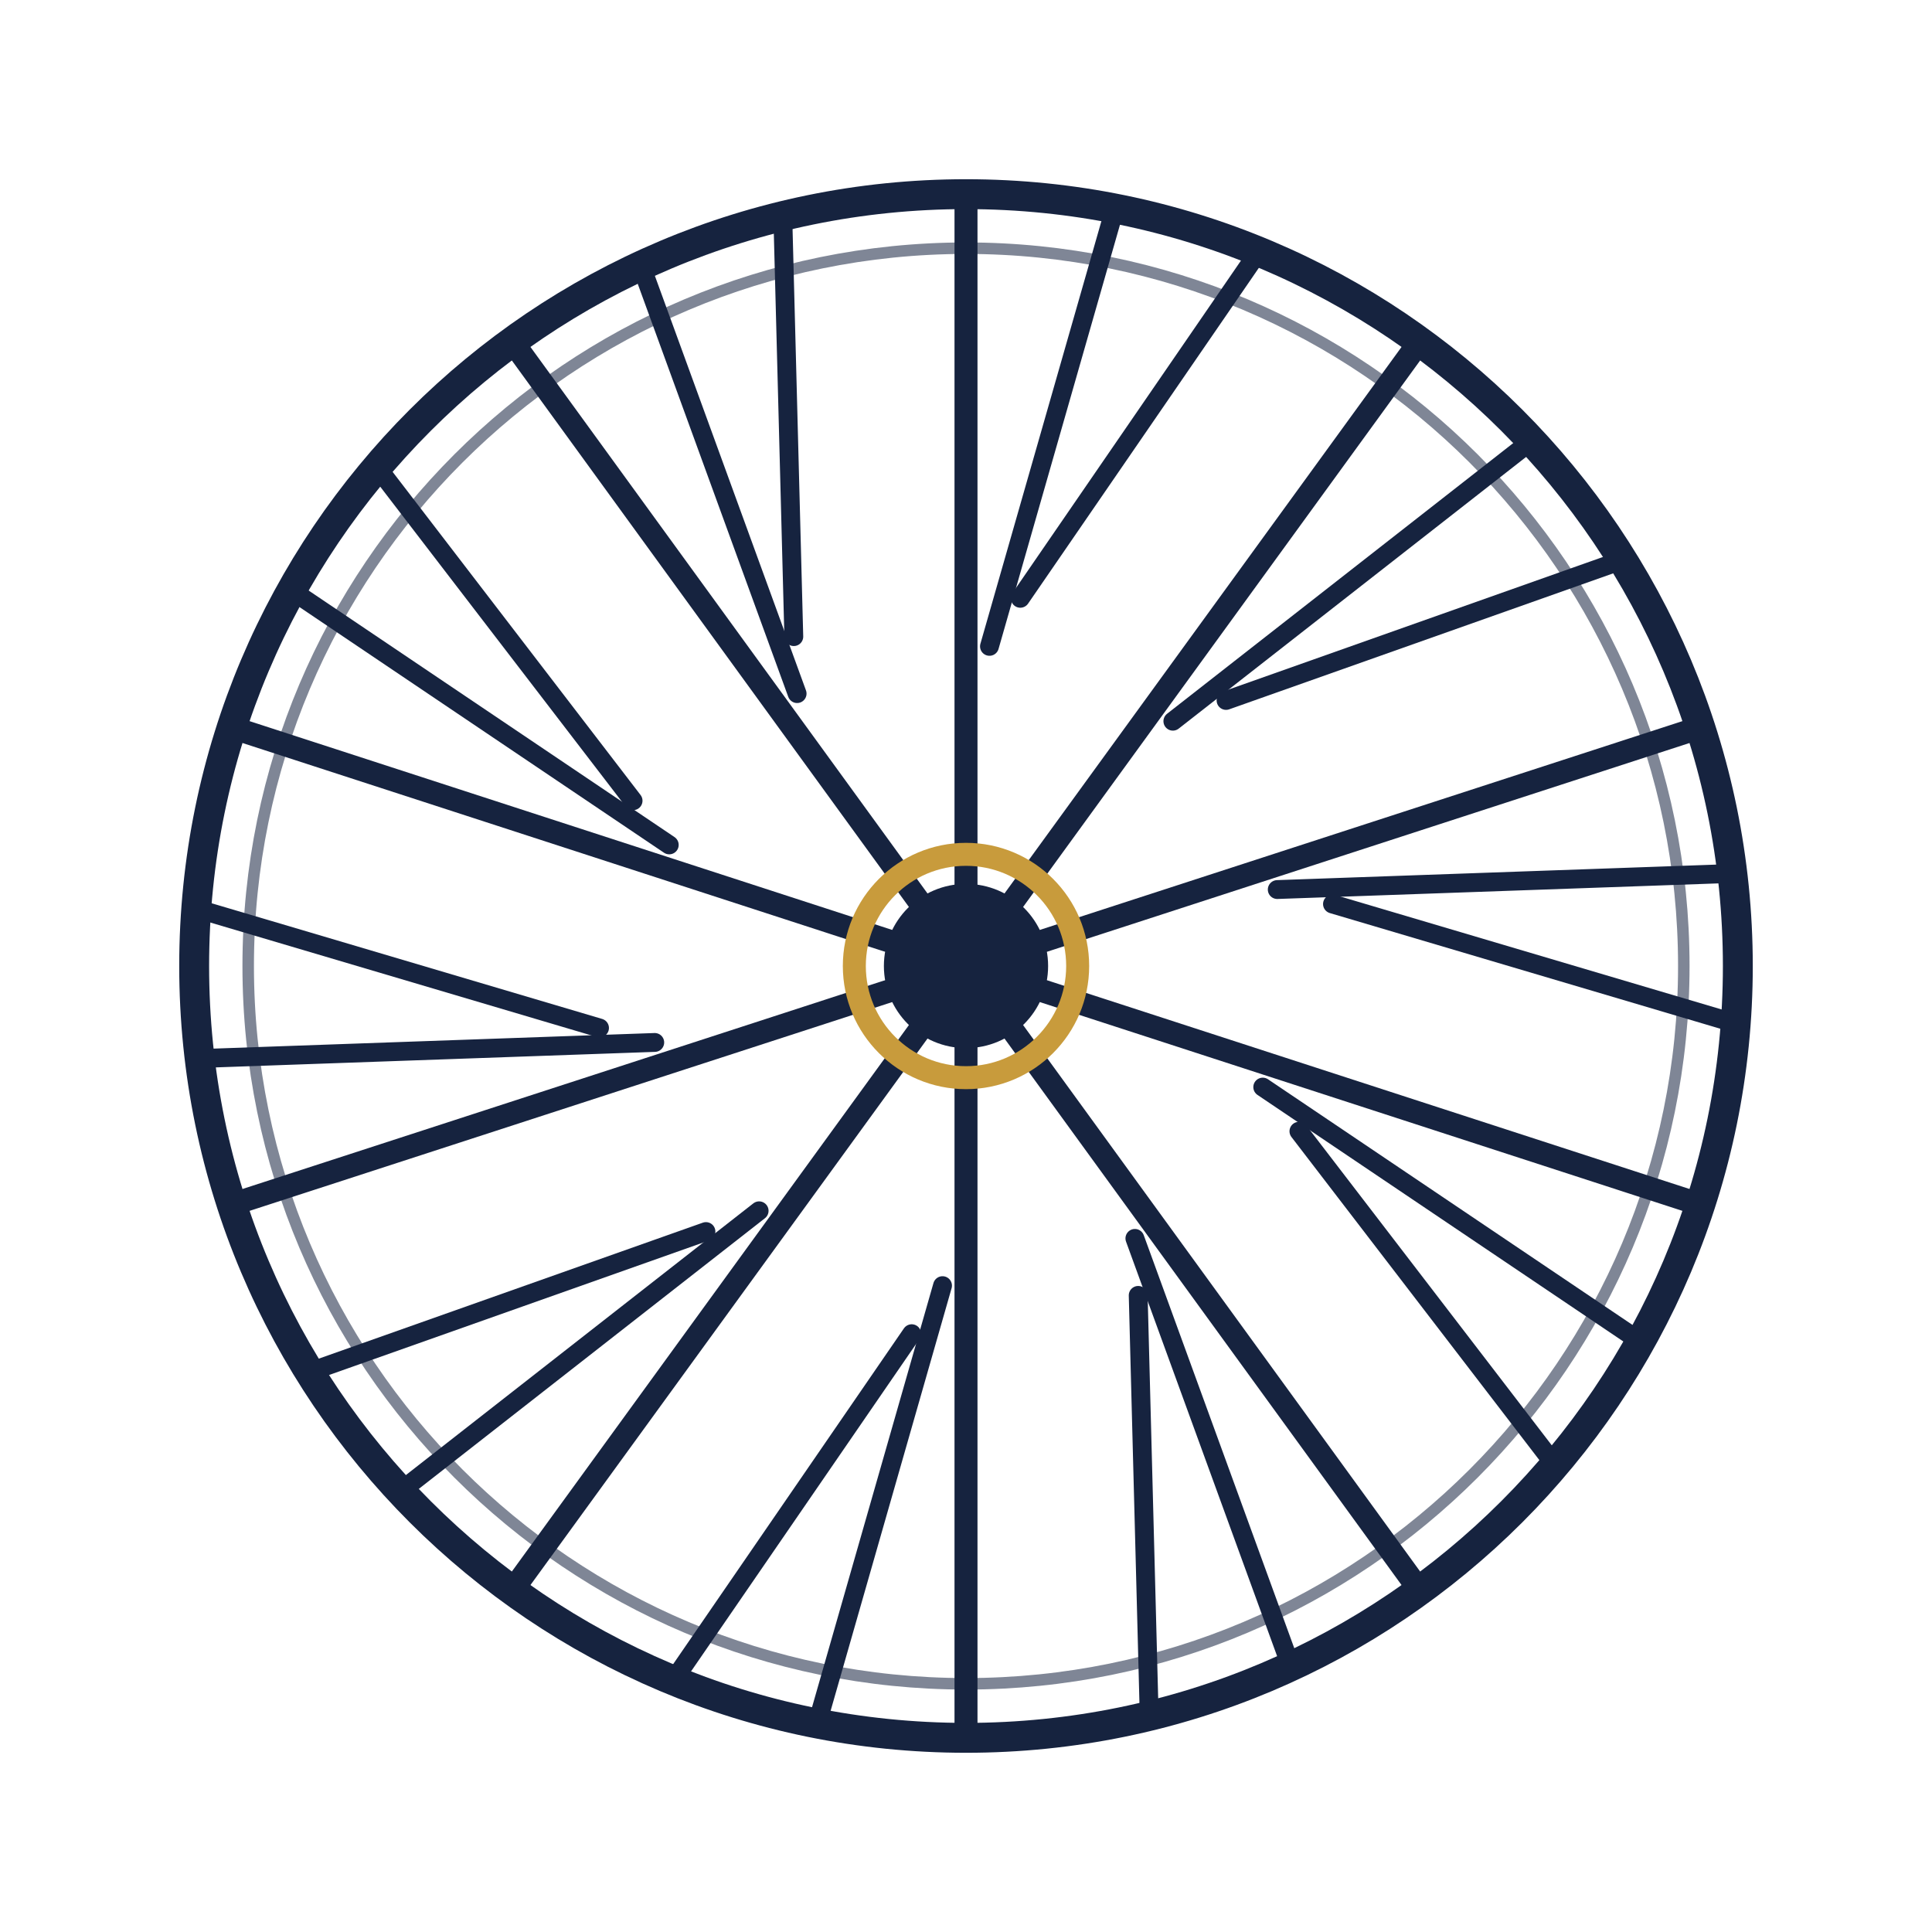
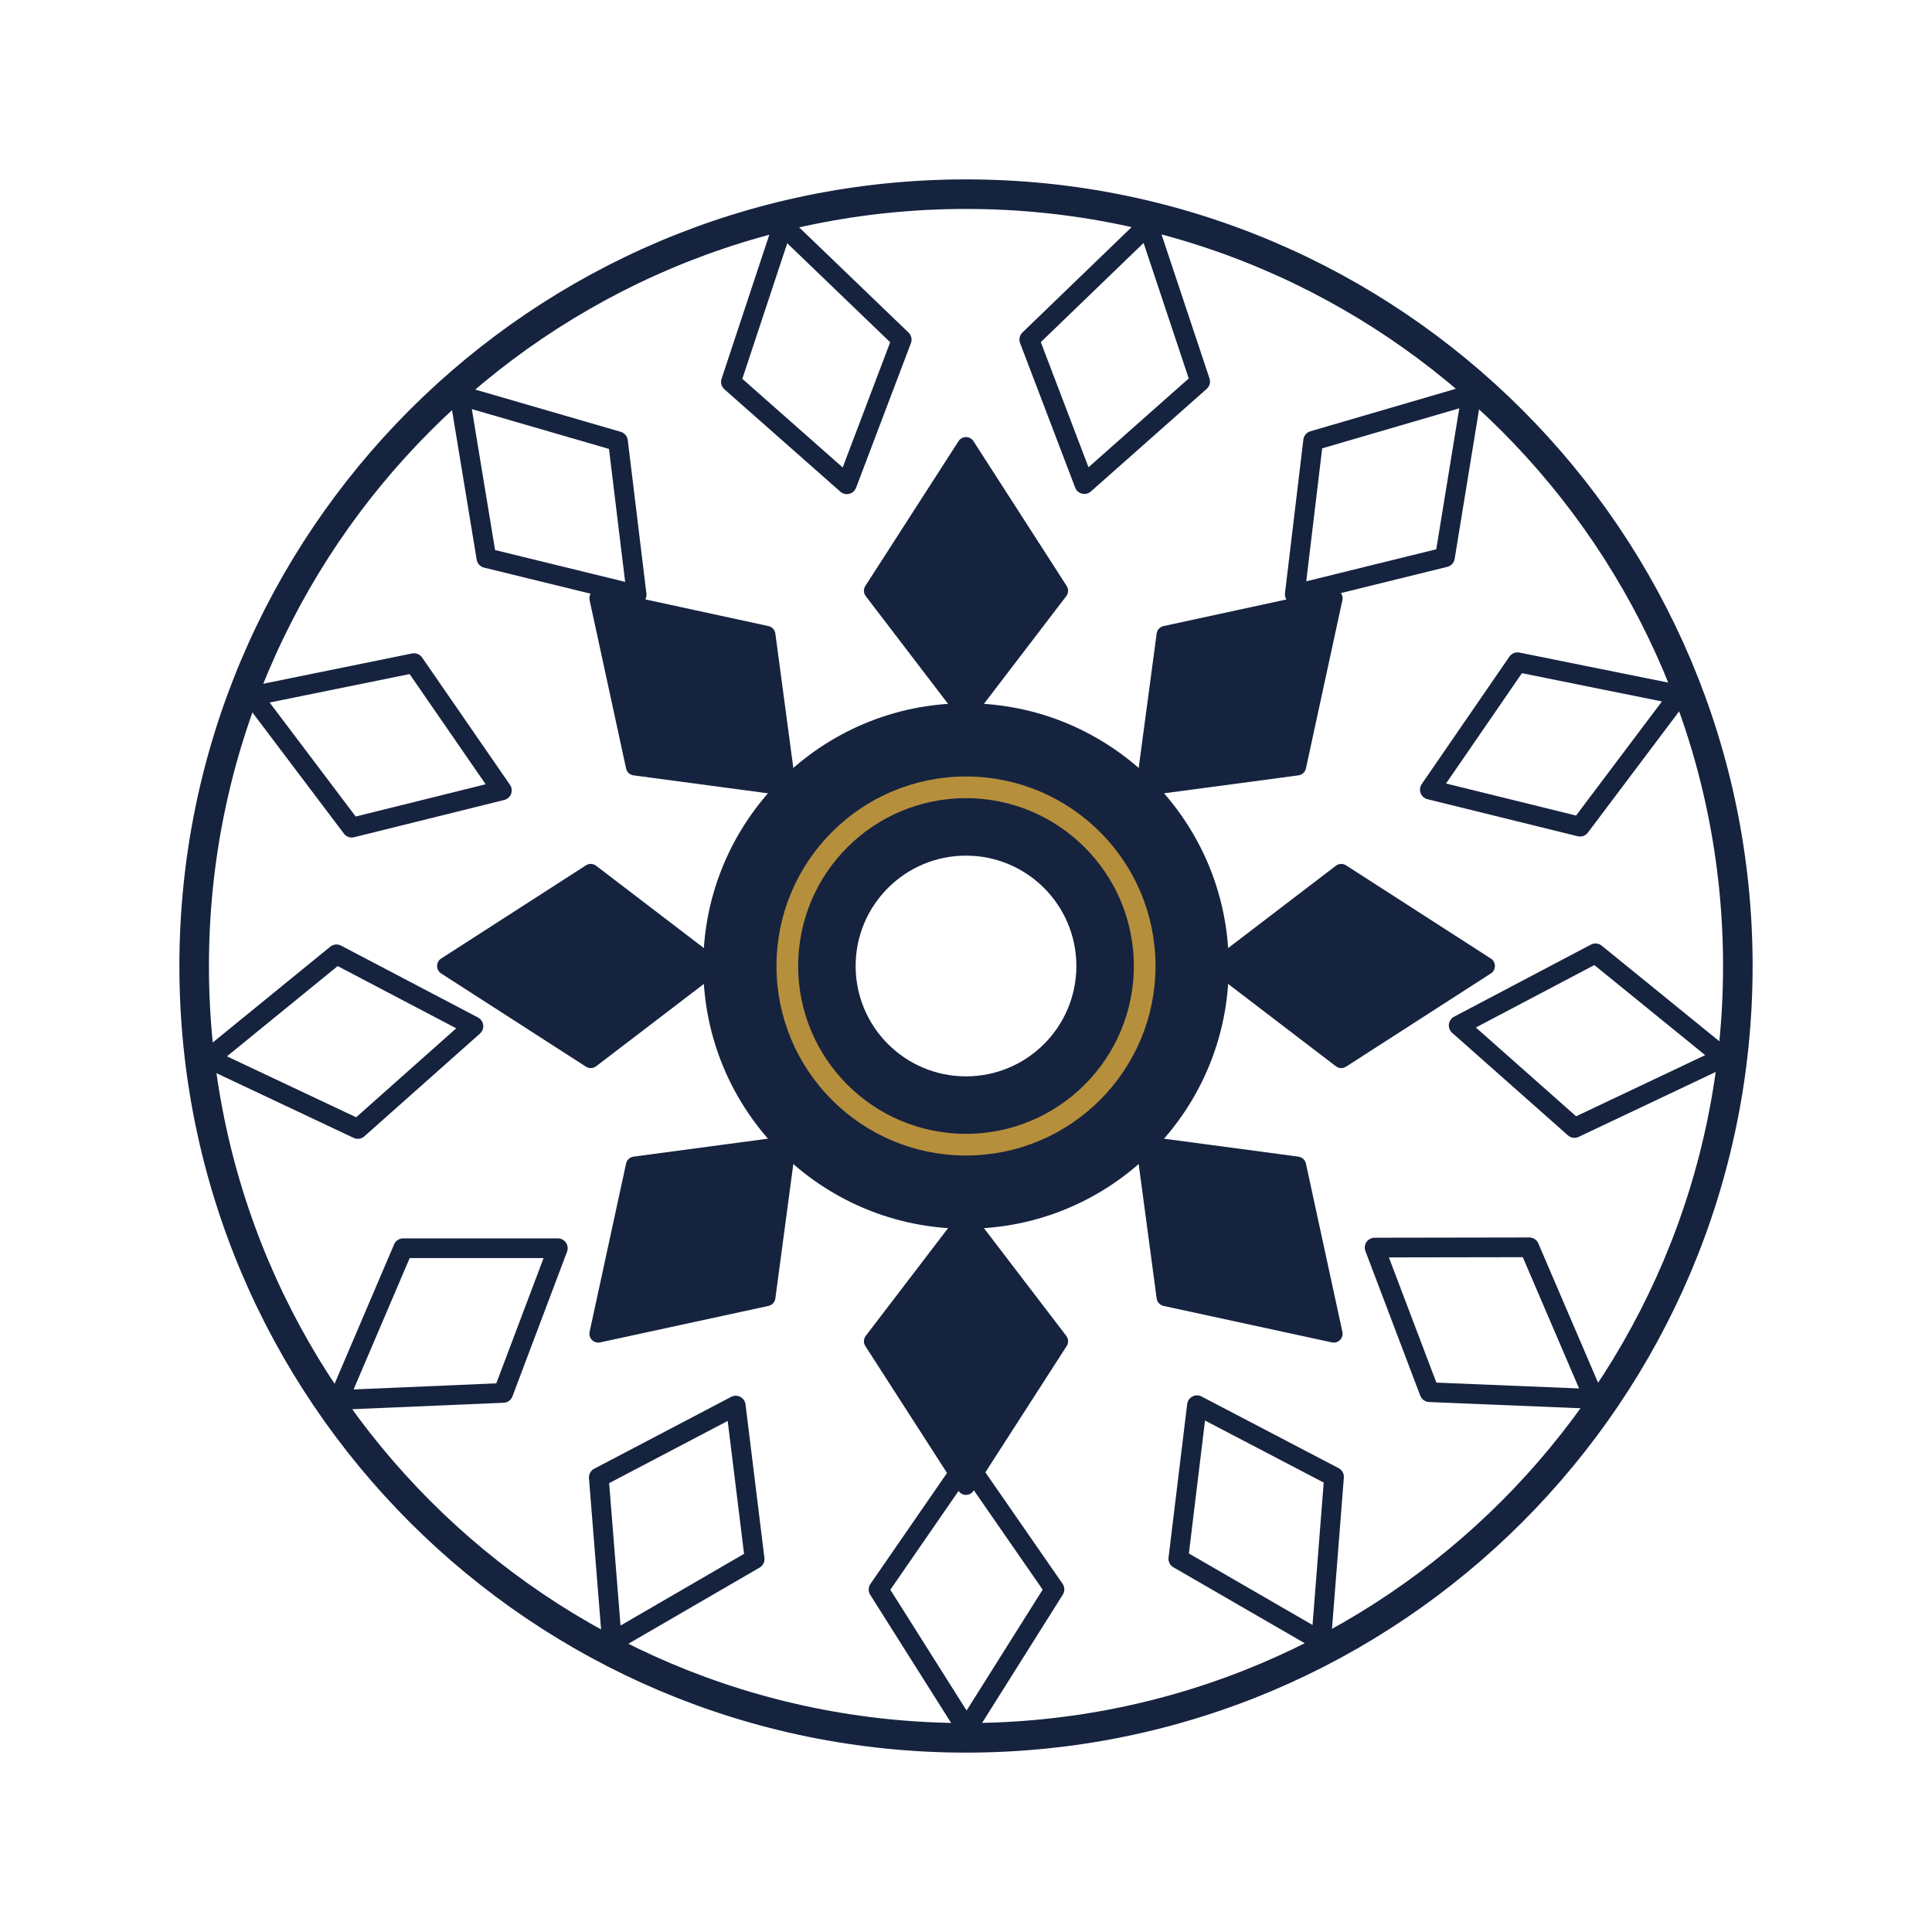
<svg xmlns="http://www.w3.org/2000/svg" width="400" height="400" viewBox="0 0 400 400">
  <rect x="0" y="0" width="400" height="400" fill="#FFFFFF" />
  <g transform="translate(30,30)">
-     <circle cx="170" cy="170" r="159.8" fill="#FFFFFF" stroke="#16233F" stroke-width="6.188" />
-     <circle cx="170" cy="170" r="148.614" fill="none" stroke="#16233F" stroke-width="2.38" opacity="0.55" />
-     <line x1="170" y1="154.7" x2="170" y2="12.597" stroke="#16233F" stroke-width="4.76" stroke-linecap="round" />
-     <line x1="174.86" y1="103.822" x2="200.142" y2="15.51" stroke="#16233F" stroke-width="3.903" stroke-linecap="round" />
-     <line x1="181.242" y1="93.872" x2="229.168" y2="24.141" stroke="#16233F" stroke-width="3.903" stroke-linecap="round" />
-     <line x1="178.993" y1="157.622" x2="262.519" y2="42.658" stroke="#16233F" stroke-width="4.76" stroke-linecap="round" />
-     <line x1="212.83" y1="119.317" x2="285.192" y2="62.732" stroke="#16233F" stroke-width="3.903" stroke-linecap="round" />
-     <line x1="223.841" y1="115.019" x2="303.602" y2="86.776" stroke="#16233F" stroke-width="3.903" stroke-linecap="round" />
-     <line x1="184.551" y1="165.272" x2="319.699" y2="121.36" stroke="#16233F" stroke-width="4.76" stroke-linecap="round" />
-     <line x1="234.441" y1="154.172" x2="326.243" y2="150.926" stroke="#16233F" stroke-width="3.903" stroke-linecap="round" />
-     <line x1="245.876" y1="157.167" x2="327.004" y2="181.199" stroke="#16233F" stroke-width="3.903" stroke-linecap="round" />
-     <line x1="184.551" y1="174.728" x2="319.699" y2="218.64" stroke="#16233F" stroke-width="4.76" stroke-linecap="round" />
-     <line x1="231.438" y1="195.072" x2="307.614" y2="246.407" stroke="#16233F" stroke-width="3.903" stroke-linecap="round" />
-     <line x1="238.928" y1="204.216" x2="290.436" y2="271.345" stroke="#16233F" stroke-width="3.903" stroke-linecap="round" />
-     <line x1="178.993" y1="182.378" x2="262.519" y2="297.342" stroke="#16233F" stroke-width="4.76" stroke-linecap="round" />
-     <line x1="204.967" y1="226.396" x2="236.422" y2="312.702" stroke="#16233F" stroke-width="3.903" stroke-linecap="round" />
-     <line x1="205.652" y1="238.196" x2="207.866" y2="322.78" stroke="#16233F" stroke-width="3.903" stroke-linecap="round" />
-     <line x1="170" y1="185.3" x2="170" y2="327.403" stroke="#16233F" stroke-width="4.76" stroke-linecap="round" />
-     <line x1="165.14" y1="236.178" x2="139.858" y2="324.49" stroke="#16233F" stroke-width="3.903" stroke-linecap="round" />
-     <line x1="158.758" y1="246.128" x2="110.832" y2="315.859" stroke="#16233F" stroke-width="3.903" stroke-linecap="round" />
-     <line x1="161.007" y1="182.378" x2="77.481" y2="297.342" stroke="#16233F" stroke-width="4.76" stroke-linecap="round" />
-     <line x1="127.17" y1="220.683" x2="54.808" y2="277.268" stroke="#16233F" stroke-width="3.903" stroke-linecap="round" />
-     <line x1="116.159" y1="224.981" x2="36.398" y2="253.224" stroke="#16233F" stroke-width="3.903" stroke-linecap="round" />
-     <line x1="155.449" y1="174.728" x2="20.301" y2="218.64" stroke="#16233F" stroke-width="4.76" stroke-linecap="round" />
-     <line x1="105.559" y1="185.828" x2="13.757" y2="189.074" stroke="#16233F" stroke-width="3.903" stroke-linecap="round" />
-     <line x1="94.124" y1="182.833" x2="12.996" y2="158.801" stroke="#16233F" stroke-width="3.903" stroke-linecap="round" />
-     <line x1="155.449" y1="165.272" x2="20.301" y2="121.36" stroke="#16233F" stroke-width="4.76" stroke-linecap="round" />
-     <line x1="108.562" y1="144.928" x2="32.386" y2="93.593" stroke="#16233F" stroke-width="3.903" stroke-linecap="round" />
-     <line x1="101.072" y1="135.784" x2="49.564" y2="68.655" stroke="#16233F" stroke-width="3.903" stroke-linecap="round" />
-     <line x1="161.007" y1="157.622" x2="77.481" y2="42.658" stroke="#16233F" stroke-width="4.76" stroke-linecap="round" />
-     <line x1="135.033" y1="113.604" x2="103.578" y2="27.298" stroke="#16233F" stroke-width="3.903" stroke-linecap="round" />
-     <line x1="134.348" y1="101.804" x2="132.134" y2="17.22" stroke="#16233F" stroke-width="3.903" stroke-linecap="round" />
-     <circle cx="170" cy="170" r="17" fill="#16233F" />
-     <circle cx="170" cy="170" r="23.12" fill="none" stroke="#C89B3C" stroke-width="4.76" />
+     <g>
+       <circle cx="170" cy="170" r="159.8" fill="none" stroke="#16233F" stroke-width="6.12" />
+       <polygon points="170,62.329 189.299,92.307 170,117.562 150.701,92.307" fill="#16233F" stroke="#16233F" stroke-width="3.672" stroke-linejoin="round" />
+       <polygon points="246.135,93.865 238.584,128.709 207.079,132.921 211.291,101.416" fill="#16233F" stroke="#16233F" stroke-width="3.672" stroke-linejoin="round" />
+       <polygon points="277.671,170 247.693,189.299 222.438,170 247.693,150.701" fill="#16233F" stroke="#16233F" stroke-width="3.672" stroke-linejoin="round" />
+       <polygon points="246.135,246.135 211.291,238.584 207.079,207.079 238.584,211.291" fill="#16233F" stroke="#16233F" stroke-width="3.672" stroke-linejoin="round" />
+       <polygon points="170,277.671 150.701,247.693 170,222.438 189.299,247.693" fill="#16233F" stroke="#16233F" stroke-width="3.672" stroke-linejoin="round" />
+       <polygon points="93.865,246.135 101.416,211.291 132.921,207.079 128.709,238.584" fill="#16233F" stroke="#16233F" stroke-width="3.672" stroke-linejoin="round" />
+       <polygon points="62.329,170 92.307,150.701 117.562,170 92.307,189.299" fill="#16233F" stroke="#16233F" stroke-width="3.672" stroke-linejoin="round" />
+       <polygon points="93.865,93.865 128.709,101.416 132.921,132.921 101.416,128.709" fill="#16233F" stroke="#16233F" stroke-width="3.672" stroke-linejoin="round" />
+       <polygon points="207.682,16.586 218.476,48.991 194.507,70.225 183.104,40.303" fill="none" stroke="#16233F" stroke-width="4.08" stroke-linejoin="round" />
+       <polygon points="274.661,51.671 269.159,85.379 238.068,93.042 241.876,61.248" fill="none" stroke="#16233F" stroke-width="4.08" stroke-linejoin="round" />
+       <polygon points="317.663,113.863 297.126,141.154 266.035,133.49 284.183,107.108" fill="none" stroke="#16233F" stroke-width="4.08" stroke-linejoin="round" />
+       <polygon points="326.837,188.915 295.97,203.536 272.002,182.302 300.331,167.375" fill="none" stroke="#16233F" stroke-width="4.08" stroke-linejoin="round" />
+       <polygon points="300.082,259.635 265.956,258.236 254.601,228.296 286.622,228.244" fill="none" stroke="#16233F" stroke-width="4.08" stroke-linejoin="round" />
+       <polygon points="243.527,309.82 213.959,292.722 217.819,260.934 246.197,275.769" fill="none" stroke="#16233F" stroke-width="4.08" stroke-linejoin="round" />
+       <polygon points="170.127,327.974 151.892,299.094 170.083,272.741 188.316,299.064" fill="none" stroke="#16233F" stroke-width="4.08" stroke-linejoin="round" />
+       <polygon points="96.699,309.938 93.974,275.892 122.327,261.011 126.238,292.793" fill="none" stroke="#16233F" stroke-width="4.08" stroke-linejoin="round" />
+       <polygon points="40.062,259.844 53.472,228.431 85.493,228.432 74.186,258.39" fill="none" stroke="#16233F" stroke-width="4.08" stroke-linejoin="round" />
+       <polygon points="13.193,189.168 39.665,167.585 68.018,182.466 44.084,203.739" fill="none" stroke="#16233F" stroke-width="4.08" stroke-linejoin="round" />
+       <polygon points="22.247,114.101 55.716,107.292 73.906,133.645 42.828,141.358" fill="none" stroke="#16233F" stroke-width="4.08" stroke-linejoin="round" />
+       <polygon points="65.149,51.839 97.949,61.364 101.808,93.152 70.705,85.539" fill="none" stroke="#16233F" stroke-width="4.08" stroke-linejoin="round" />
+       <polygon points="132.071,16.647 156.687,40.324 145.332,70.264 121.33,49.069" fill="none" stroke="#16233F" stroke-width="4.08" stroke-linejoin="round" />
+       <circle cx="170" cy="170" r="54.4" fill="#16233F" />
+       <circle cx="170" cy="170" r="22.848" fill="#FFFFFF" />
+       <circle cx="170" cy="170" r="36.992" fill="none" stroke="#C89B3C" stroke-width="4.488" opacity="0.9" />
+     </g>
  </g>
</svg>
